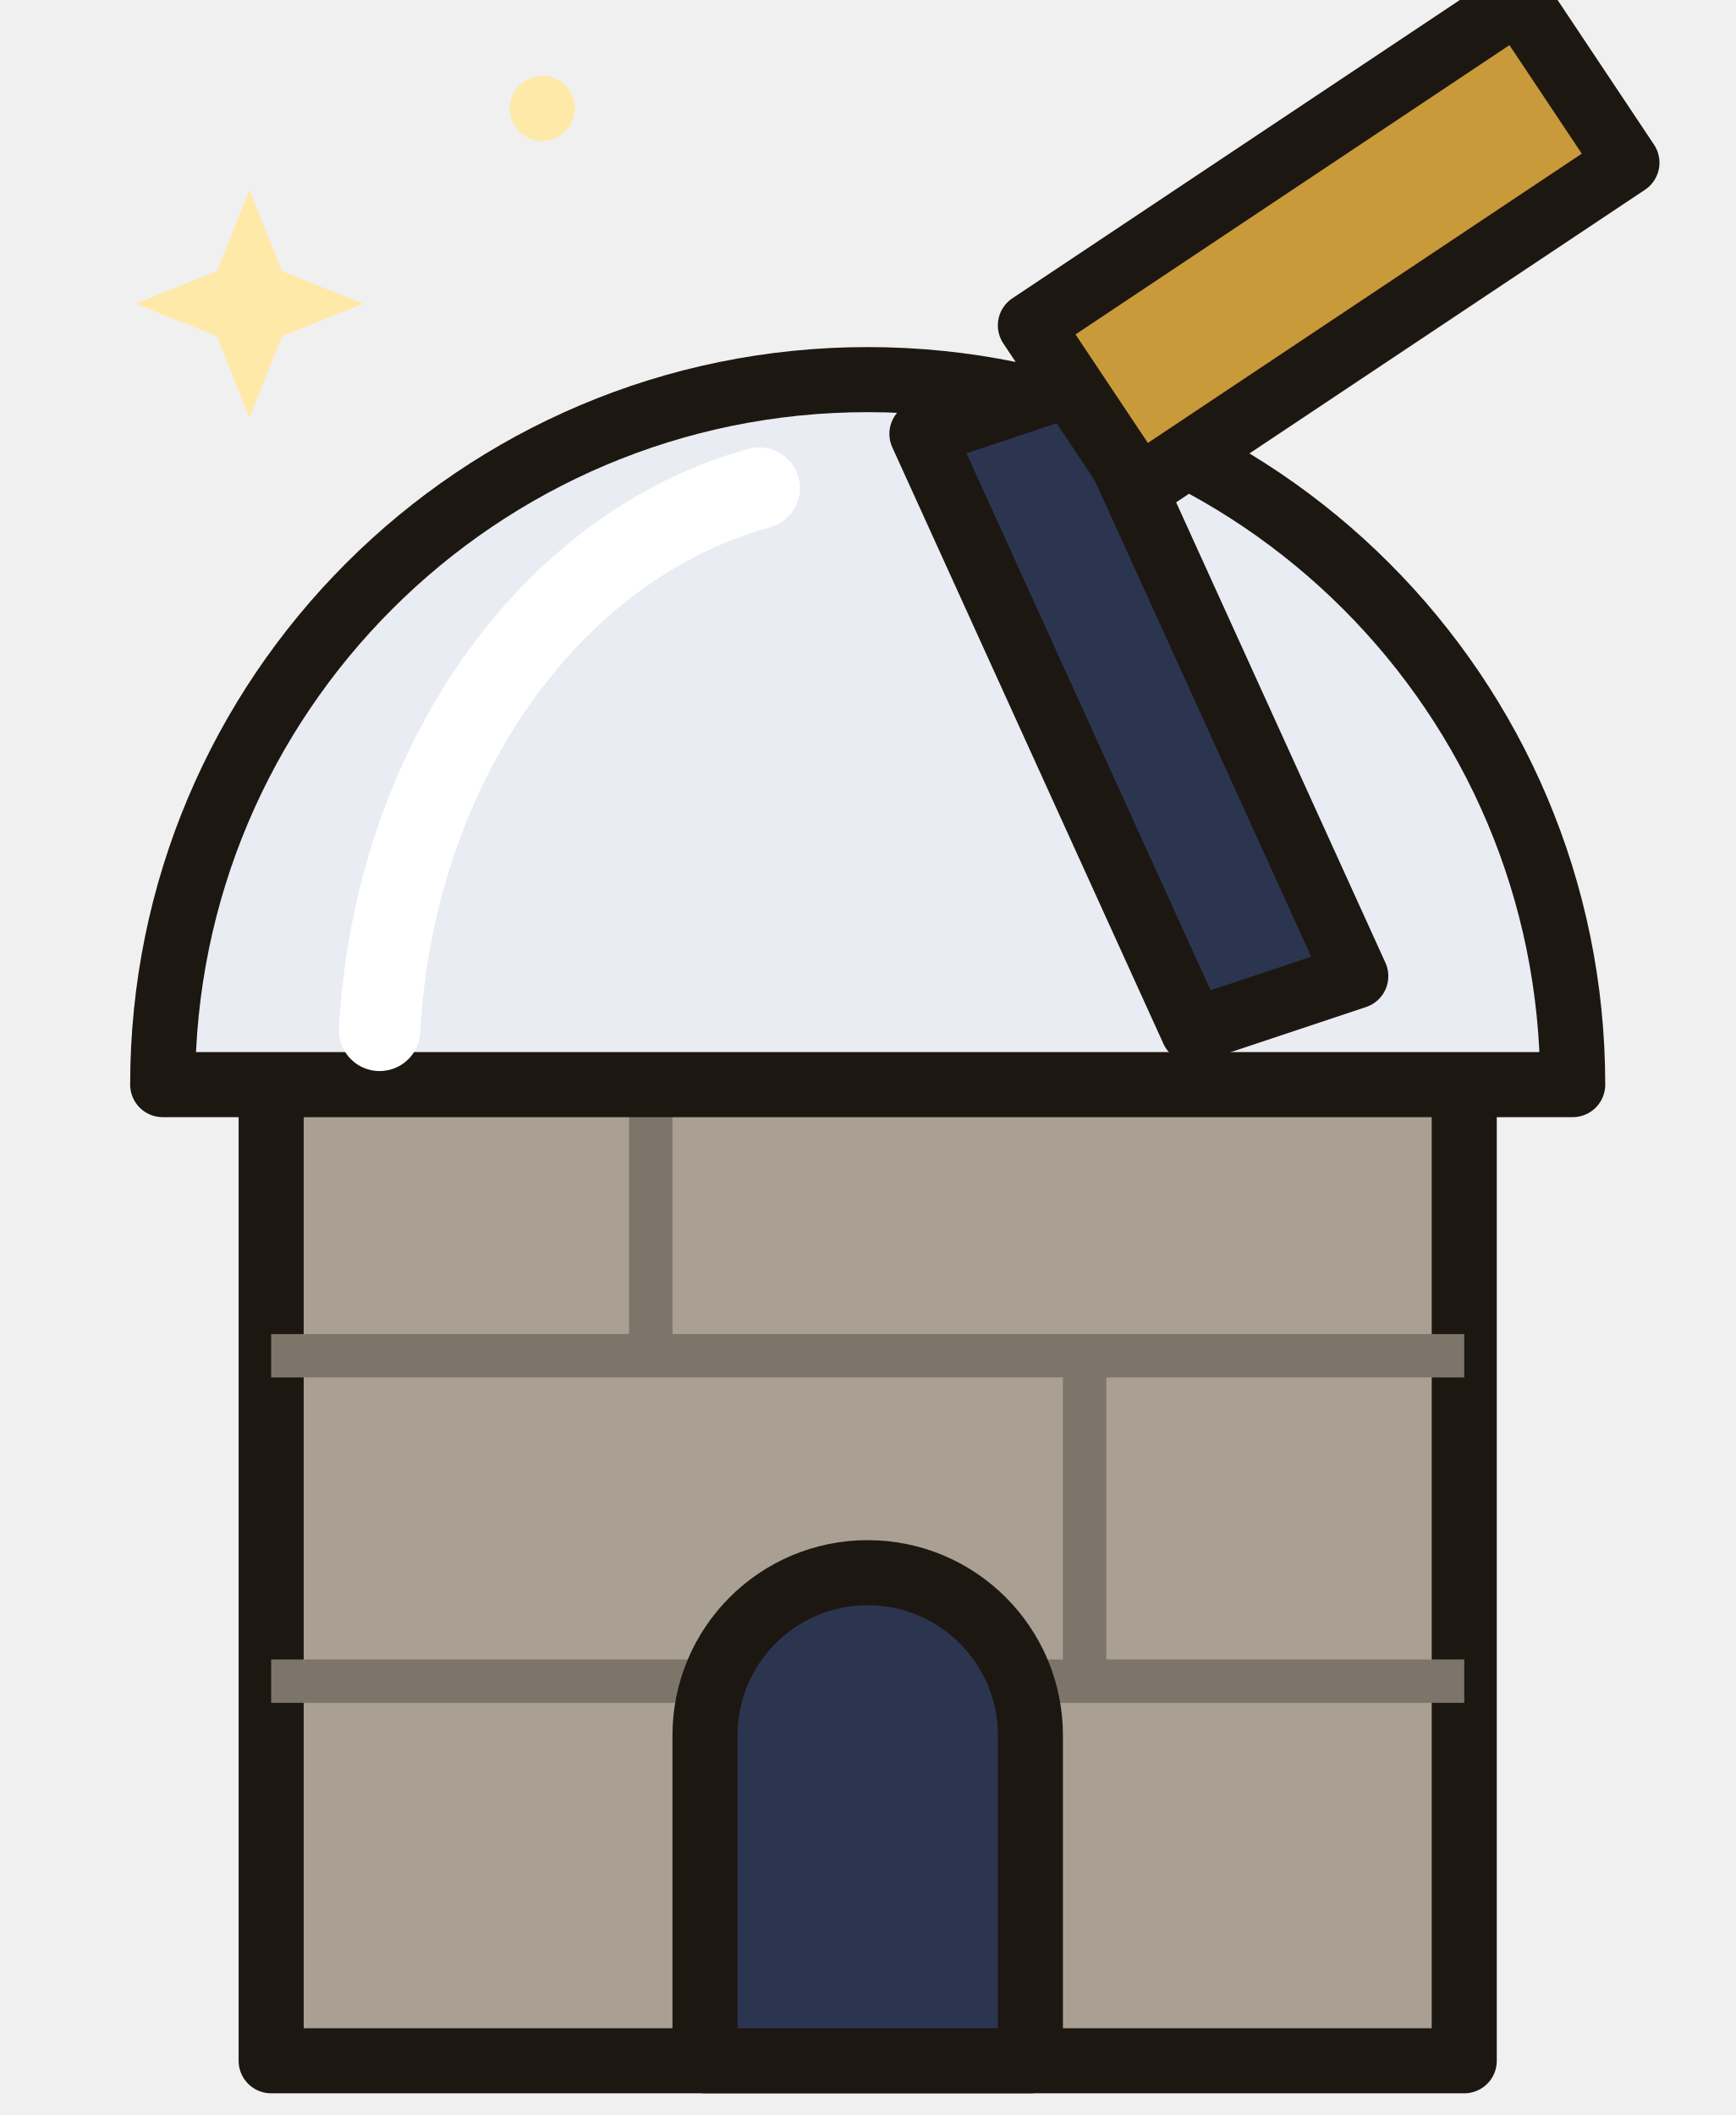
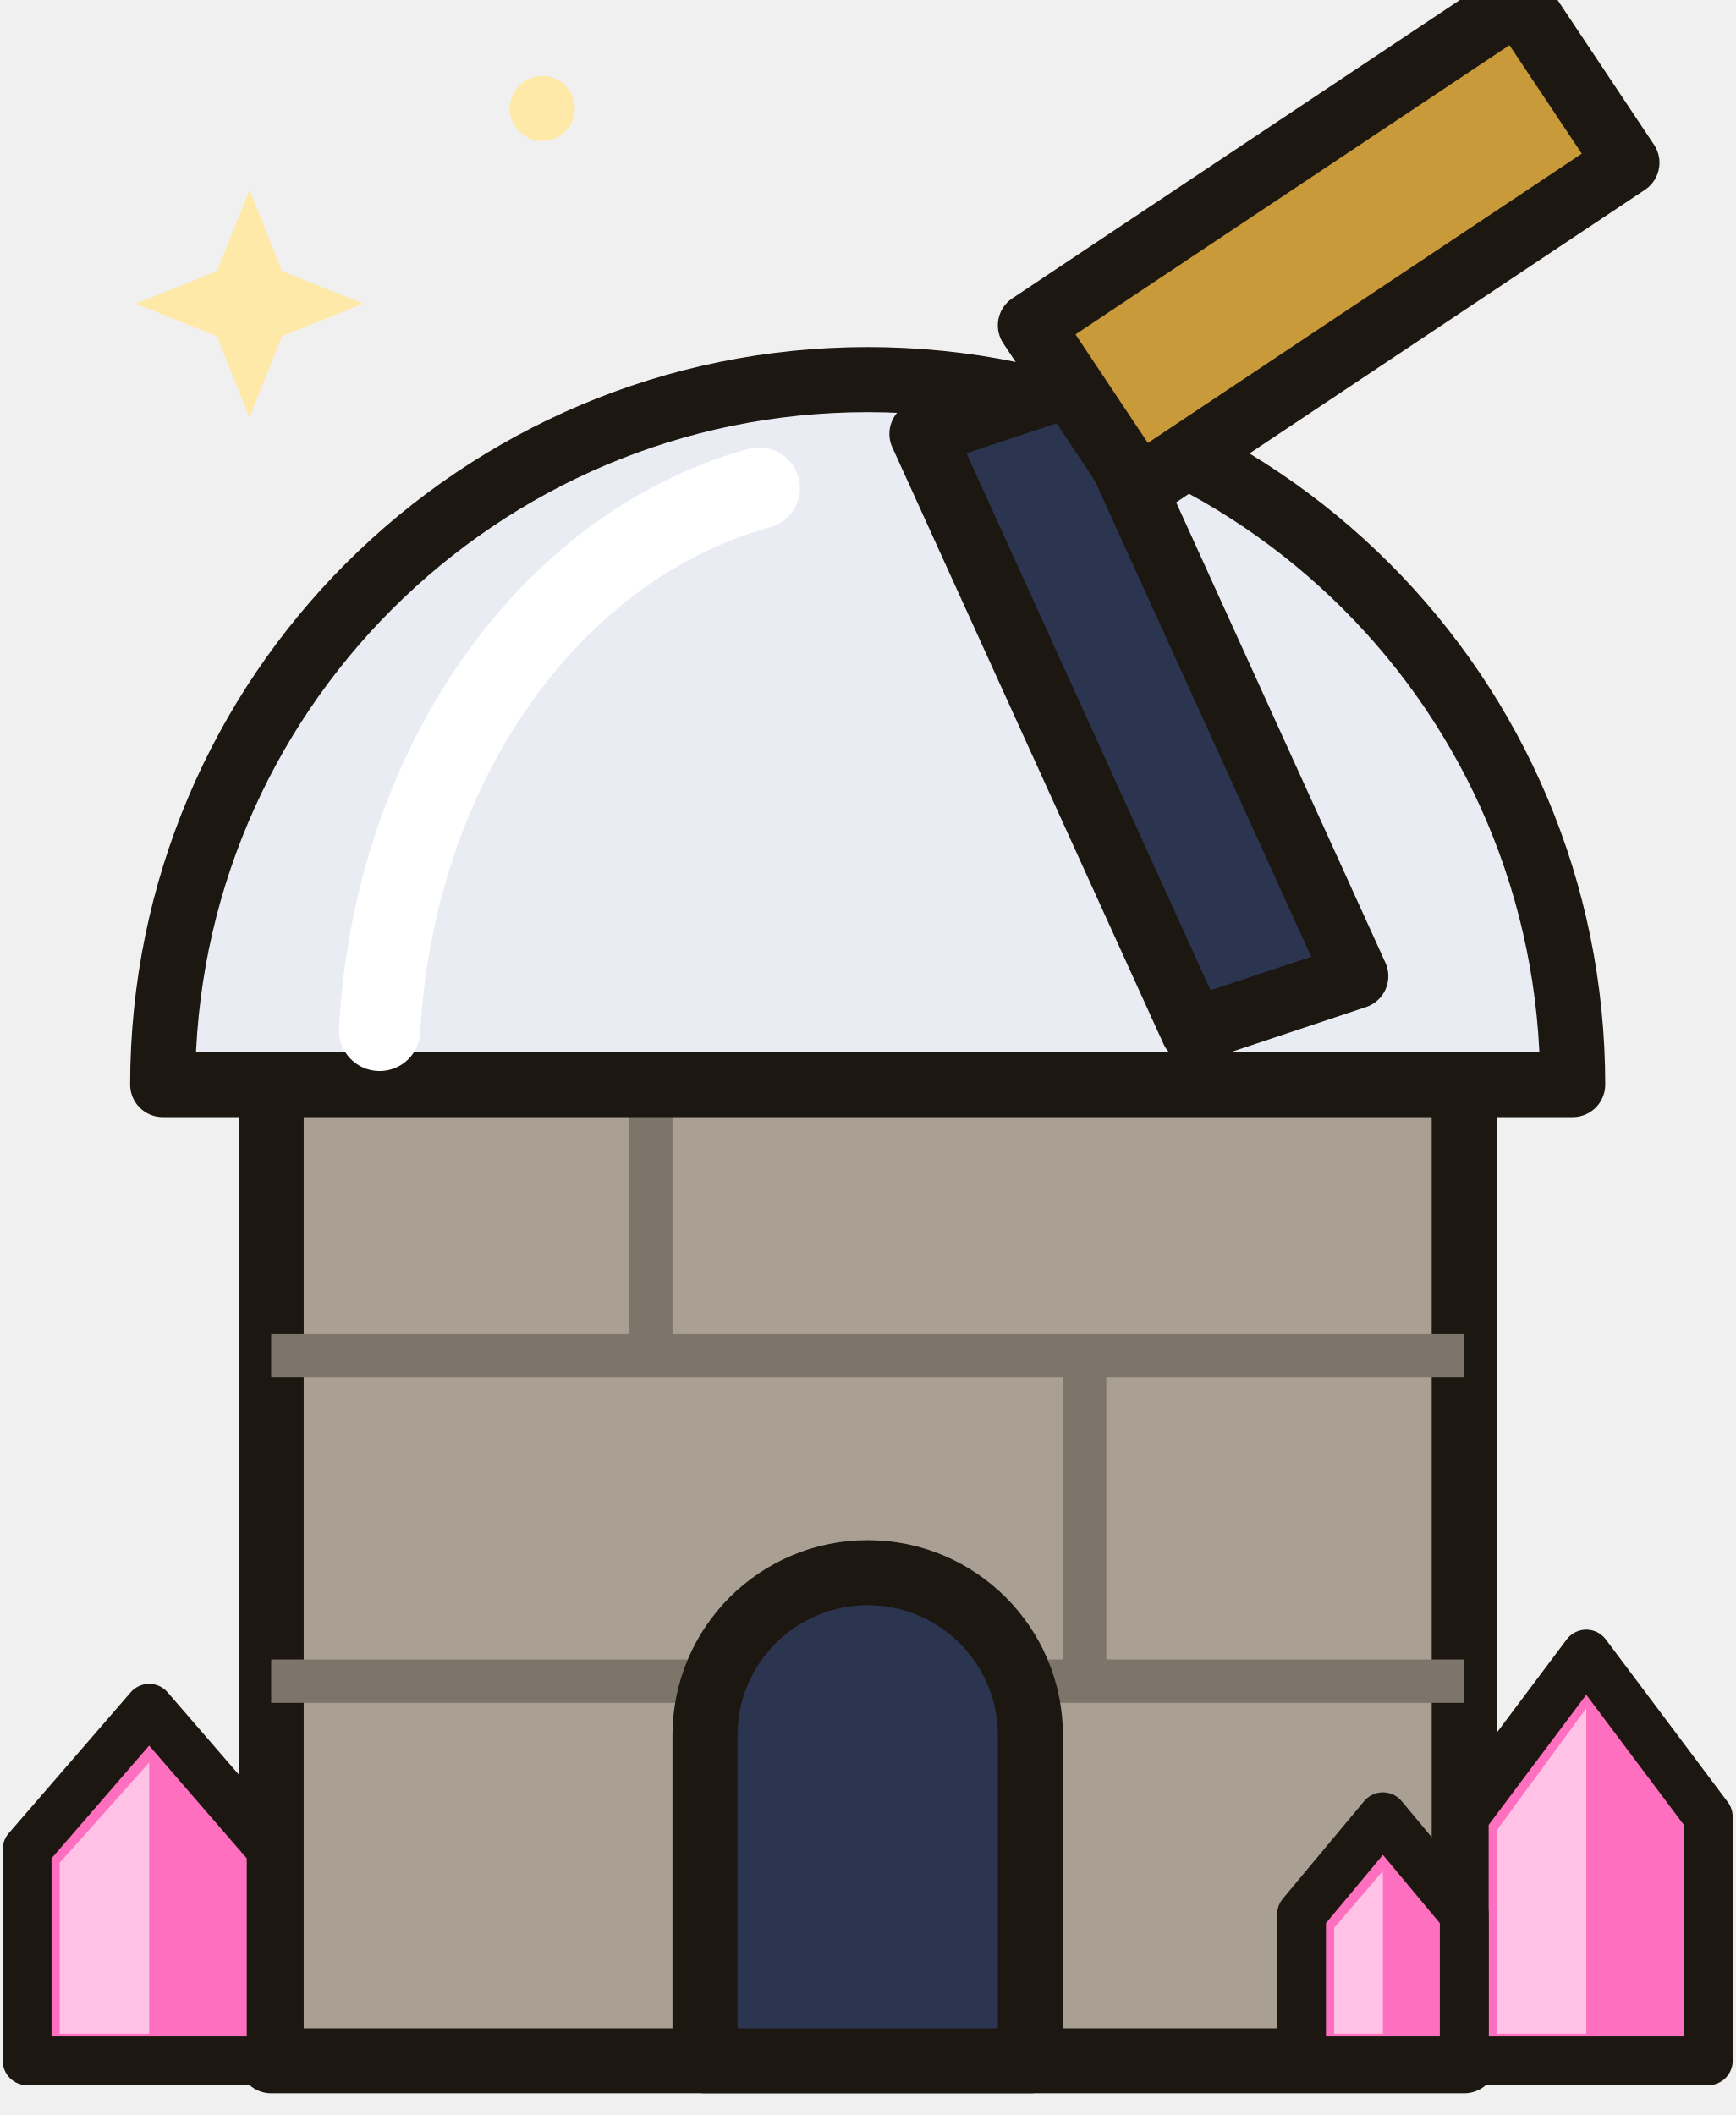
<svg xmlns="http://www.w3.org/2000/svg" width="64" height="78" viewBox="0 0 64 78">
  <path d="M10 76V38h44v38z" fill="#a9a093" stroke="#1d1712" stroke-width="2.4" stroke-linejoin="round" stroke-linecap="round" />
  <g stroke="#7d756a" stroke-width="1.6">
    <path d="M10 50h44M10 62h44M24 38v12M40 50v12M28 62v14" />
  </g>
  <path d="M6 40a26 26 0 0 1 52 0z" fill="#e9ecf2" stroke="#1d1712" stroke-width="2.4" stroke-linejoin="round" stroke-linecap="round" />
  <path d="M14 38a18 22 0 0 1 14-20" fill="none" stroke="#ffffff" stroke-width="3" stroke-linecap="round" />
  <path d="M34 16l6-2 10 22-6 2z" fill="#2c3550" stroke="#1d1712" stroke-width="2.4" stroke-linejoin="round" stroke-linecap="round" />
  <path d="M38 12l18-12 4 6-18 12z" fill="#c99a3a" stroke="#1d1712" stroke-width="2.4" stroke-linejoin="round" stroke-linecap="round" />
  <path d="M26 76V64a6 6 0 0 1 12 0v12z" fill="#2c3550" stroke="#1d1712" stroke-width="2.4" stroke-linejoin="round" stroke-linecap="round" />
  <g fill="#ffe9a8">
    <path d="M8 10l1.2-3 1.2 3 3 1.2-3 1.2-1.2 3-1.2-3-3-1.2z" />
    <circle cx="20" cy="4" r="1.2" />
  </g>
+   <path d="M54 76V67L58.5 61L63 67V76z" fill="#ff6fbf" stroke="#1d1712" stroke-width="1.8" stroke-linejoin="round" stroke-linecap="round" />
+   <path d="M55.2 75V67.5L58.5 63V75z" fill="#ffc2e6" />
+   <path d="M1 76V68.2L5.5 63L10 68.2V76z" fill="#ff6fbf" stroke="#1d1712" stroke-width="1.8" stroke-linejoin="round" stroke-linecap="round" />
+   <path d="M2.2 75V68.7L5.5 65V75z" fill="#ffc2e6" />
+   <path d="M48 76V70.6L51 67L54 70.6V76z" fill="#ff6fbf" stroke="#1d1712" stroke-width="1.8" stroke-linejoin="round" stroke-linecap="round" />
+   <path d="M49.2 75V71.1L51 69V75z" fill="#ffc2e6" />
</svg>
